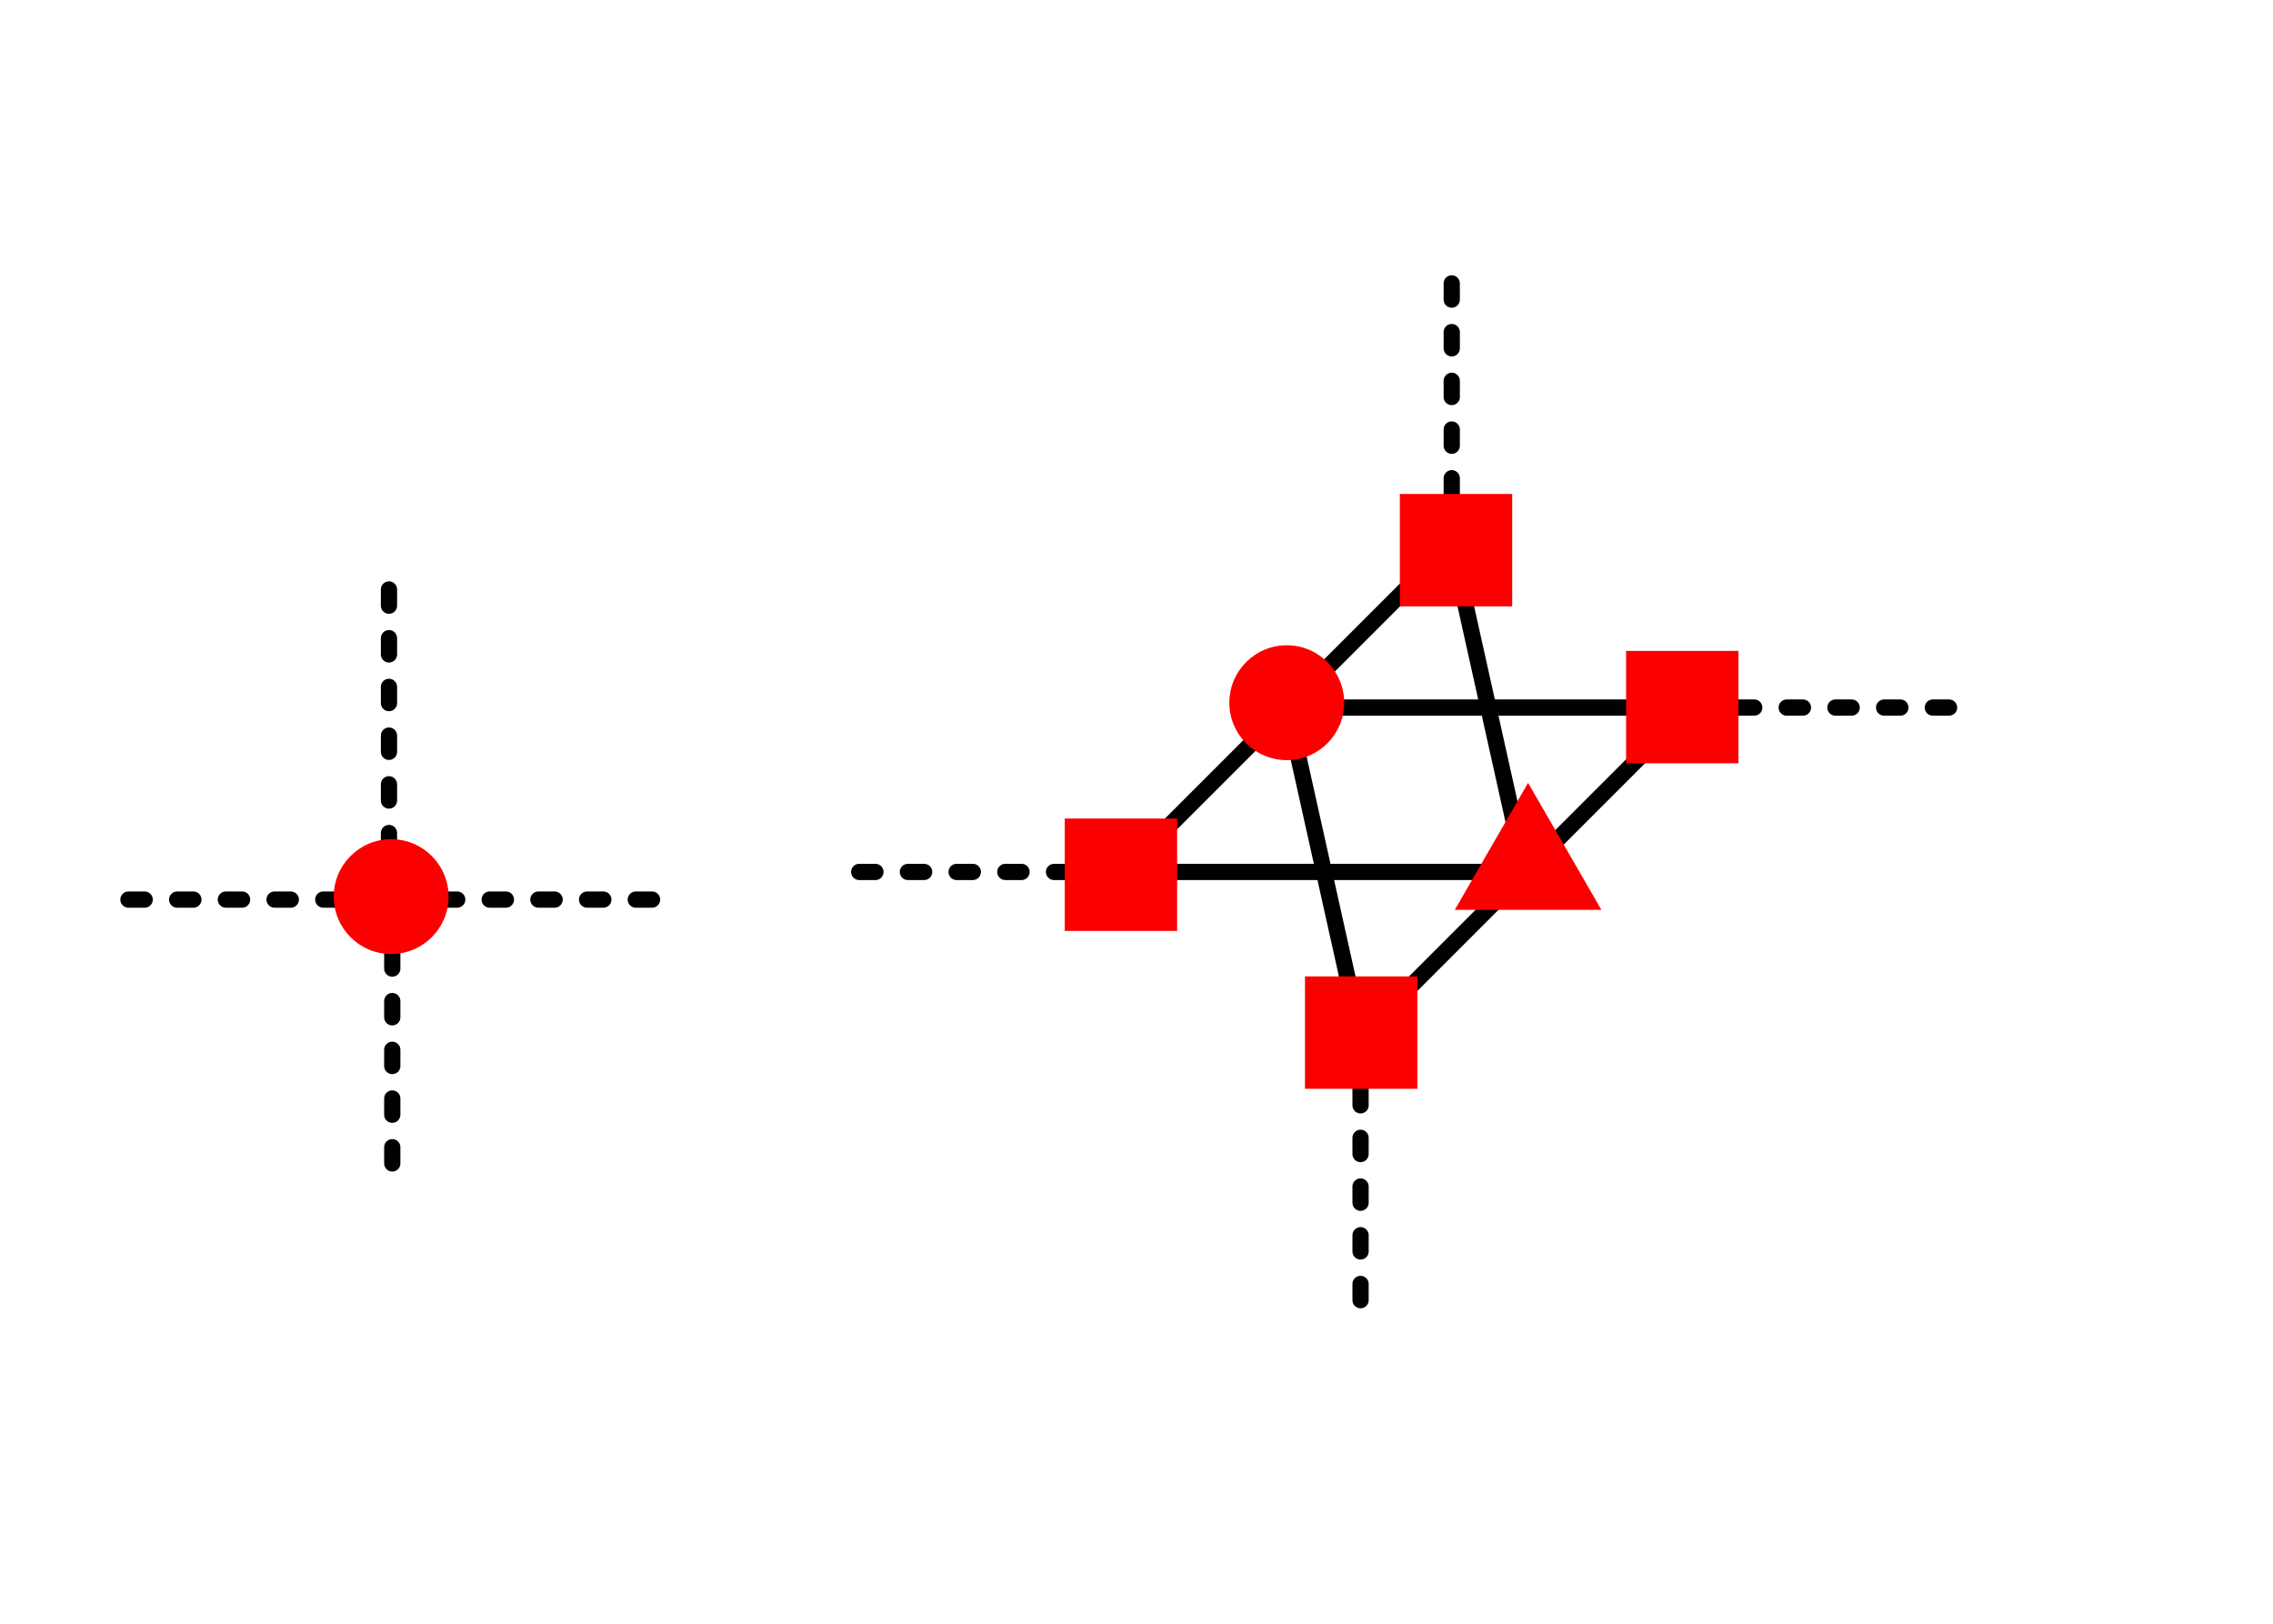
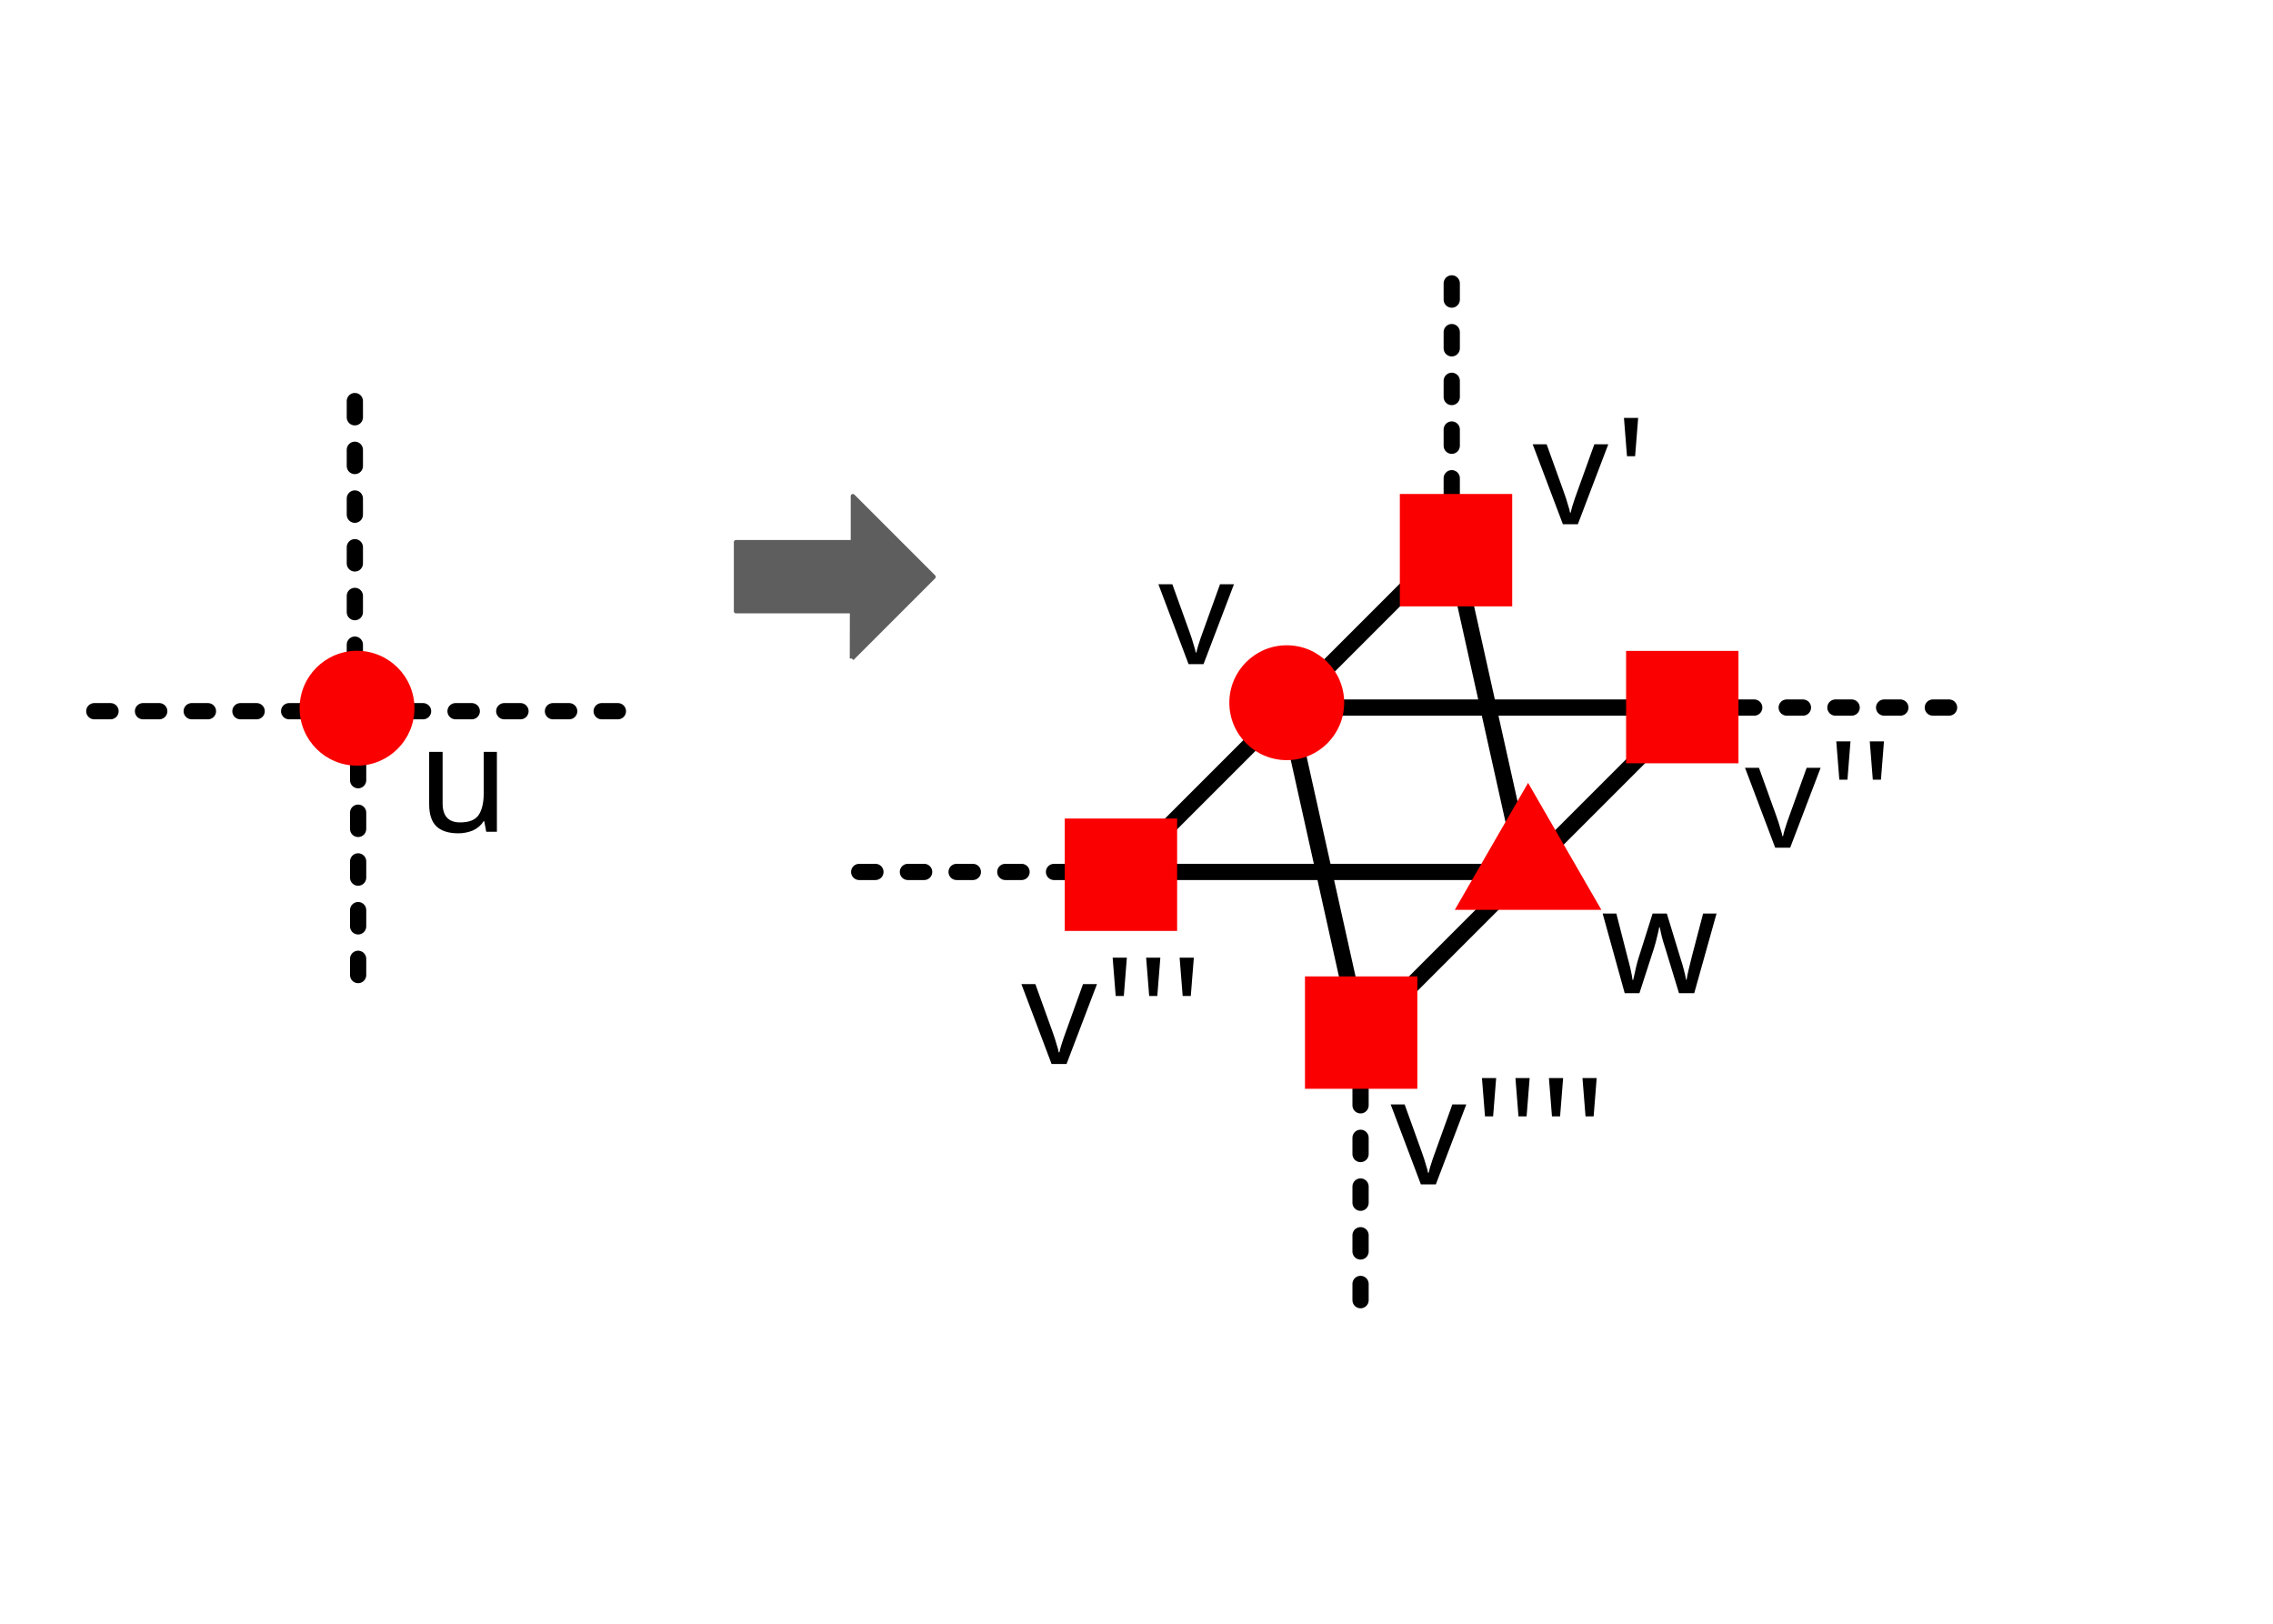
<svg xmlns="http://www.w3.org/2000/svg" width="140mm" height="100mm" viewBox="0 0 140 100" version="1.1" id="svg5">
  <defs id="defs2" />
  <g id="layer1">
    <path style="fill:none;stroke:#000000;stroke-width:1;stroke-linecap:butt;stroke-linejoin:miter;stroke-miterlimit:4;stroke-dasharray:none;stroke-opacity:1" d="M 93.924,53.699 89.417,33.452" id="path3215" />
    <path style="fill:none;stroke:#000000;stroke-width:1;stroke-linecap:butt;stroke-linejoin:miter;stroke-miterlimit:4;stroke-dasharray:none;stroke-opacity:1" d="M 69.17,53.699 H 93.924" id="path2985" />
    <path style="fill:none;stroke:#000000;stroke-width:1;stroke-linecap:butt;stroke-linejoin:miter;stroke-miterlimit:4;stroke-dasharray:none;stroke-opacity:1" d="M 69.17,53.699 79.294,43.576" id="path2981" />
    <path style="fill:none;stroke:#000000;stroke-width:1;stroke-linecap:butt;stroke-linejoin:miter;stroke-miterlimit:4;stroke-dasharray:none;stroke-opacity:1" d="m 79.294,43.576 4.507,20.247" id="path2983" />
    <path style="fill:none;stroke:#000000;stroke-width:1;stroke-linecap:butt;stroke-linejoin:miter;stroke-miterlimit:4;stroke-dasharray:none;stroke-opacity:1" d="M 79.294,43.576 H 104.048" id="path2546" />
    <path style="fill:none;stroke:#000000;stroke-width:1;stroke-linecap:round;stroke-linejoin:miter;stroke-miterlimit:4;stroke-dasharray:1, 2;stroke-dashoffset:0;stroke-opacity:1" d="M 83.8,80.073 V 63.823" id="path1201-29" />
    <path style="fill:none;stroke:#000000;stroke-width:1;stroke-linecap:round;stroke-linejoin:miter;stroke-miterlimit:4;stroke-dasharray:1, 2;stroke-dashoffset:0;stroke-opacity:1" d="m 104.048,43.576 h 16.25" id="path1201-0-0" />
    <path style="fill:none;stroke:#000000;stroke-width:1;stroke-linecap:round;stroke-linejoin:miter;stroke-miterlimit:4;stroke-dasharray:1, 2;stroke-dashoffset:0;stroke-opacity:1" d="M 89.417,33.452 V 17.202" id="path1201" />
    <path style="fill:none;stroke:#000000;stroke-width:1;stroke-linecap:round;stroke-linejoin:miter;stroke-miterlimit:4;stroke-dasharray:1, 2;stroke-dashoffset:0;stroke-opacity:1" d="M 52.92,53.699 H 69.17" id="path1201-0-2" />
-     <path style="fill:none;stroke:#000000;stroke-width:1;stroke-linecap:round;stroke-linejoin:miter;stroke-miterlimit:4;stroke-dasharray:1, 2;stroke-dashoffset:0;stroke-opacity:1" d="M 23.958,52.302 V 36.052" id="path1201-5" />
-     <path style="fill:none;stroke:#000000;stroke-width:1;stroke-linecap:round;stroke-linejoin:miter;stroke-miterlimit:4;stroke-dasharray:1, 2;stroke-dashoffset:0;stroke-opacity:1" d="M 24.161,55.402 H 40.411" id="path1201-0" />
-     <path style="fill:none;stroke:#000000;stroke-width:1;stroke-linecap:round;stroke-linejoin:miter;stroke-miterlimit:4;stroke-dasharray:1, 2;stroke-dashoffset:0;stroke-opacity:1" d="M 7.911,55.402 H 24.161" id="path1201-0-5" />
-     <path style="fill:none;stroke:#000000;stroke-width:1;stroke-linecap:round;stroke-linejoin:miter;stroke-miterlimit:4;stroke-dasharray:1, 2;stroke-dashoffset:0;stroke-opacity:1" d="M 24.161,71.652 V 55.402" id="path1201-2" />
-     <circle style="opacity:1;fill:#fa0000;fill-opacity:1;stroke-width:2;stroke-linecap:round;stroke-linejoin:round;stop-color:#000000" id="path846" cx="24.093" cy="55.219" r="3.537" />
+     <path style="fill:none;stroke:#000000;stroke-width:1;stroke-linecap:round;stroke-linejoin:miter;stroke-miterlimit:4;stroke-dasharray:1, 2;stroke-dashoffset:0;stroke-opacity:1" d="M 21.856,40.7 V 24.45" id="path1201-5" />
+     <path style="fill:none;stroke:#000000;stroke-width:1;stroke-linecap:round;stroke-linejoin:miter;stroke-miterlimit:4;stroke-dasharray:1, 2;stroke-dashoffset:0;stroke-opacity:1" d="M 22.058,43.8 H 38.308" id="path1201-0" />
+     <path style="fill:none;stroke:#000000;stroke-width:1;stroke-linecap:round;stroke-linejoin:miter;stroke-miterlimit:4;stroke-dasharray:1, 2;stroke-dashoffset:0;stroke-opacity:1" d="M 5.808,43.8 H 22.058" id="path1201-0-5" />
+     <path style="fill:none;stroke:#000000;stroke-width:1;stroke-linecap:round;stroke-linejoin:miter;stroke-miterlimit:4;stroke-dasharray:1, 2;stroke-dashoffset:0;stroke-opacity:1" d="M 22.058,60.05 V 43.8" id="path1201-2" />
+     <circle style="opacity:1;fill:#fa0000;fill-opacity:1;stroke-width:2;stroke-linecap:round;stroke-linejoin:round;stop-color:#000000" id="path846" cx="21.991" cy="43.617" r="3.537" />
    <path style="fill:none;stroke:#000000;stroke-width:1;stroke-linecap:round;stroke-linejoin:round;stroke-miterlimit:4;stroke-dasharray:none;stroke-opacity:1" d="M 83.8,63.823 93.924,53.699" id="path1998-80" />
    <path style="fill:none;stroke:#000000;stroke-width:1;stroke-linecap:round;stroke-linejoin:round;stroke-miterlimit:4;stroke-dasharray:none;stroke-opacity:1" d="M 93.924,53.699 104.048,43.576" id="path1998-80-4" />
    <path style="fill:none;stroke:#000000;stroke-width:1;stroke-linecap:round;stroke-linejoin:round;stroke-miterlimit:4;stroke-dasharray:none;stroke-opacity:1" d="M 79.294,43.576 89.417,33.452" id="path1998-8" />
    <rect style="opacity:1;fill:#fa0000;stroke-width:2;stroke-linecap:round;stroke-linejoin:round;stop-color:#000000" id="rect870" width="6.921" height="6.921" x="65.581" y="50.411" />
    <circle style="opacity:1;fill:#fa0000;stroke-width:2;stroke-linecap:round;stroke-linejoin:round;stop-color:#000000" id="path846-0" cx="79.255" cy="43.277" r="3.537" />
    <rect style="opacity:1;fill:#fa0000;stroke-width:2;stroke-linecap:round;stroke-linejoin:round;stop-color:#000000" id="rect870-9" width="6.921" height="6.921" x="86.22" y="30.422" />
    <rect style="opacity:1;fill:#fa0000;stroke-width:2;stroke-linecap:round;stroke-linejoin:round;stop-color:#000000" id="rect870-2" width="6.921" height="6.921" x="100.155" y="40.087" />
    <path style="opacity:1;fill:#fa0000;stroke-width:7.559;stroke-linecap:round;stroke-linejoin:round;stop-color:#000000" id="path1053" d="m 233.511,385.576 -34.87,-9.343 -34.87,-9.343 25.527,-25.527 25.527,-25.527 9.343,34.87 z" transform="matrix(0.1207633,-0.03235844,0.03235844,0.1207633,57.95612,17.02448)" />
    <rect style="opacity:1;fill:#fa0000;stroke-width:2;stroke-linecap:round;stroke-linejoin:round;stop-color:#000000" id="rect870-4" width="6.921" height="6.921" x="80.377" y="60.133" />
+     <text xml:space="preserve" style="font-size:9.172px;line-height:1.25;font-family:'Linux Libertine Display O';-inkscape-font-specification:'Linux Libertine Display O, Normal';font-variant-ligatures:none;stroke-width:0.265" x="29.977" y="64.751" id="text3706">
+       <tspan id="tspan3704" style="stroke-width:0.265" x="29.977" y="64.751" />
+     </text>
+     <text xml:space="preserve" style="font-size:9.172px;line-height:1.25;font-family:'Linux Libertine Display O';-inkscape-font-specification:'Linux Libertine Display O, Normal';font-variant-ligatures:none;stroke-width:0.265" x="25.714" y="51.228" id="text22016">
+       <tspan id="tspan22014" style="stroke-width:0.265" x="25.714" y="51.228">u</tspan>
+     </text>
+     <text xml:space="preserve" style="font-size:9.172px;line-height:1.25;font-family:'Linux Libertine Display O';-inkscape-font-specification:'Linux Libertine Display O, Normal';font-variant-ligatures:none;stroke-width:0.265" x="71.347" y="40.903" id="text27108">
+       <tspan id="tspan27106" style="stroke-width:0.265" x="71.347" y="40.903">v</tspan>
+     </text>
+     <text xml:space="preserve" style="font-size:9.172px;line-height:1.25;font-family:'Linux Libertine Display O';-inkscape-font-specification:'Linux Libertine Display O, Normal';font-variant-ligatures:none;stroke-width:0.265" x="98.616" y="61.183" id="text29950">
+       <tspan id="tspan29948" style="stroke-width:0.265" x="98.616" y="61.183">w</tspan>
+     </text>
+     <text xml:space="preserve" style="font-size:9.172px;line-height:1.25;font-family:'Linux Libertine Display O';-inkscape-font-specification:'Linux Libertine Display O, Normal';font-variant-ligatures:none;stroke-width:0.265" x="94.404" y="32.285" id="text32780">
+       <tspan id="tspan32778" style="stroke-width:0.265" x="94.404" y="32.285">v'</tspan>
+     </text>
+     <text xml:space="preserve" style="font-size:9.172px;line-height:1.25;font-family:'Linux Libertine Display O';-inkscape-font-specification:'Linux Libertine Display O, Normal';font-variant-ligatures:none;stroke-width:0.265" x="107.481" y="52.208" id="text33840">
+       <tspan id="tspan33838" style="stroke-width:0.265" x="107.481" y="52.208">v''</tspan>
+     </text>
+     <text xml:space="preserve" style="font-size:9.172px;line-height:1.25;font-family:'Linux Libertine Display O';-inkscape-font-specification:'Linux Libertine Display O, Normal';font-variant-ligatures:none;stroke-width:0.265" x="62.909" y="65.526" id="text34536">
+       <tspan id="tspan34534" style="stroke-width:0.265" x="62.909" y="65.526">v'''</tspan>
+     </text>
+     <text xml:space="preserve" style="font-size:9.172px;line-height:1.25;font-family:'Linux Libertine Display O';-inkscape-font-specification:'Linux Libertine Display O, Normal';font-variant-ligatures:none;stroke-width:0.265" x="85.656" y="72.94" id="text36828">
+       <tspan id="tspan36826" style="stroke-width:0.265" x="85.656" y="72.94">v''''</tspan>
+     </text>
+     <path style="fill:#5e5e5e;stroke:#5e5e5e;stroke-width:0.265;stroke-linecap:butt;stroke-linejoin:round;stroke-opacity:1;fill-opacity:1;stroke-miterlimit:4;stroke-dasharray:none" d="m 52.472,40.556 0.006,-2.913 h -7.146 v -4.255 h 7.199 v -2.832 l 4.971,4.971 -5.03,5.03" id="path36943" />
  </g>
</svg>
